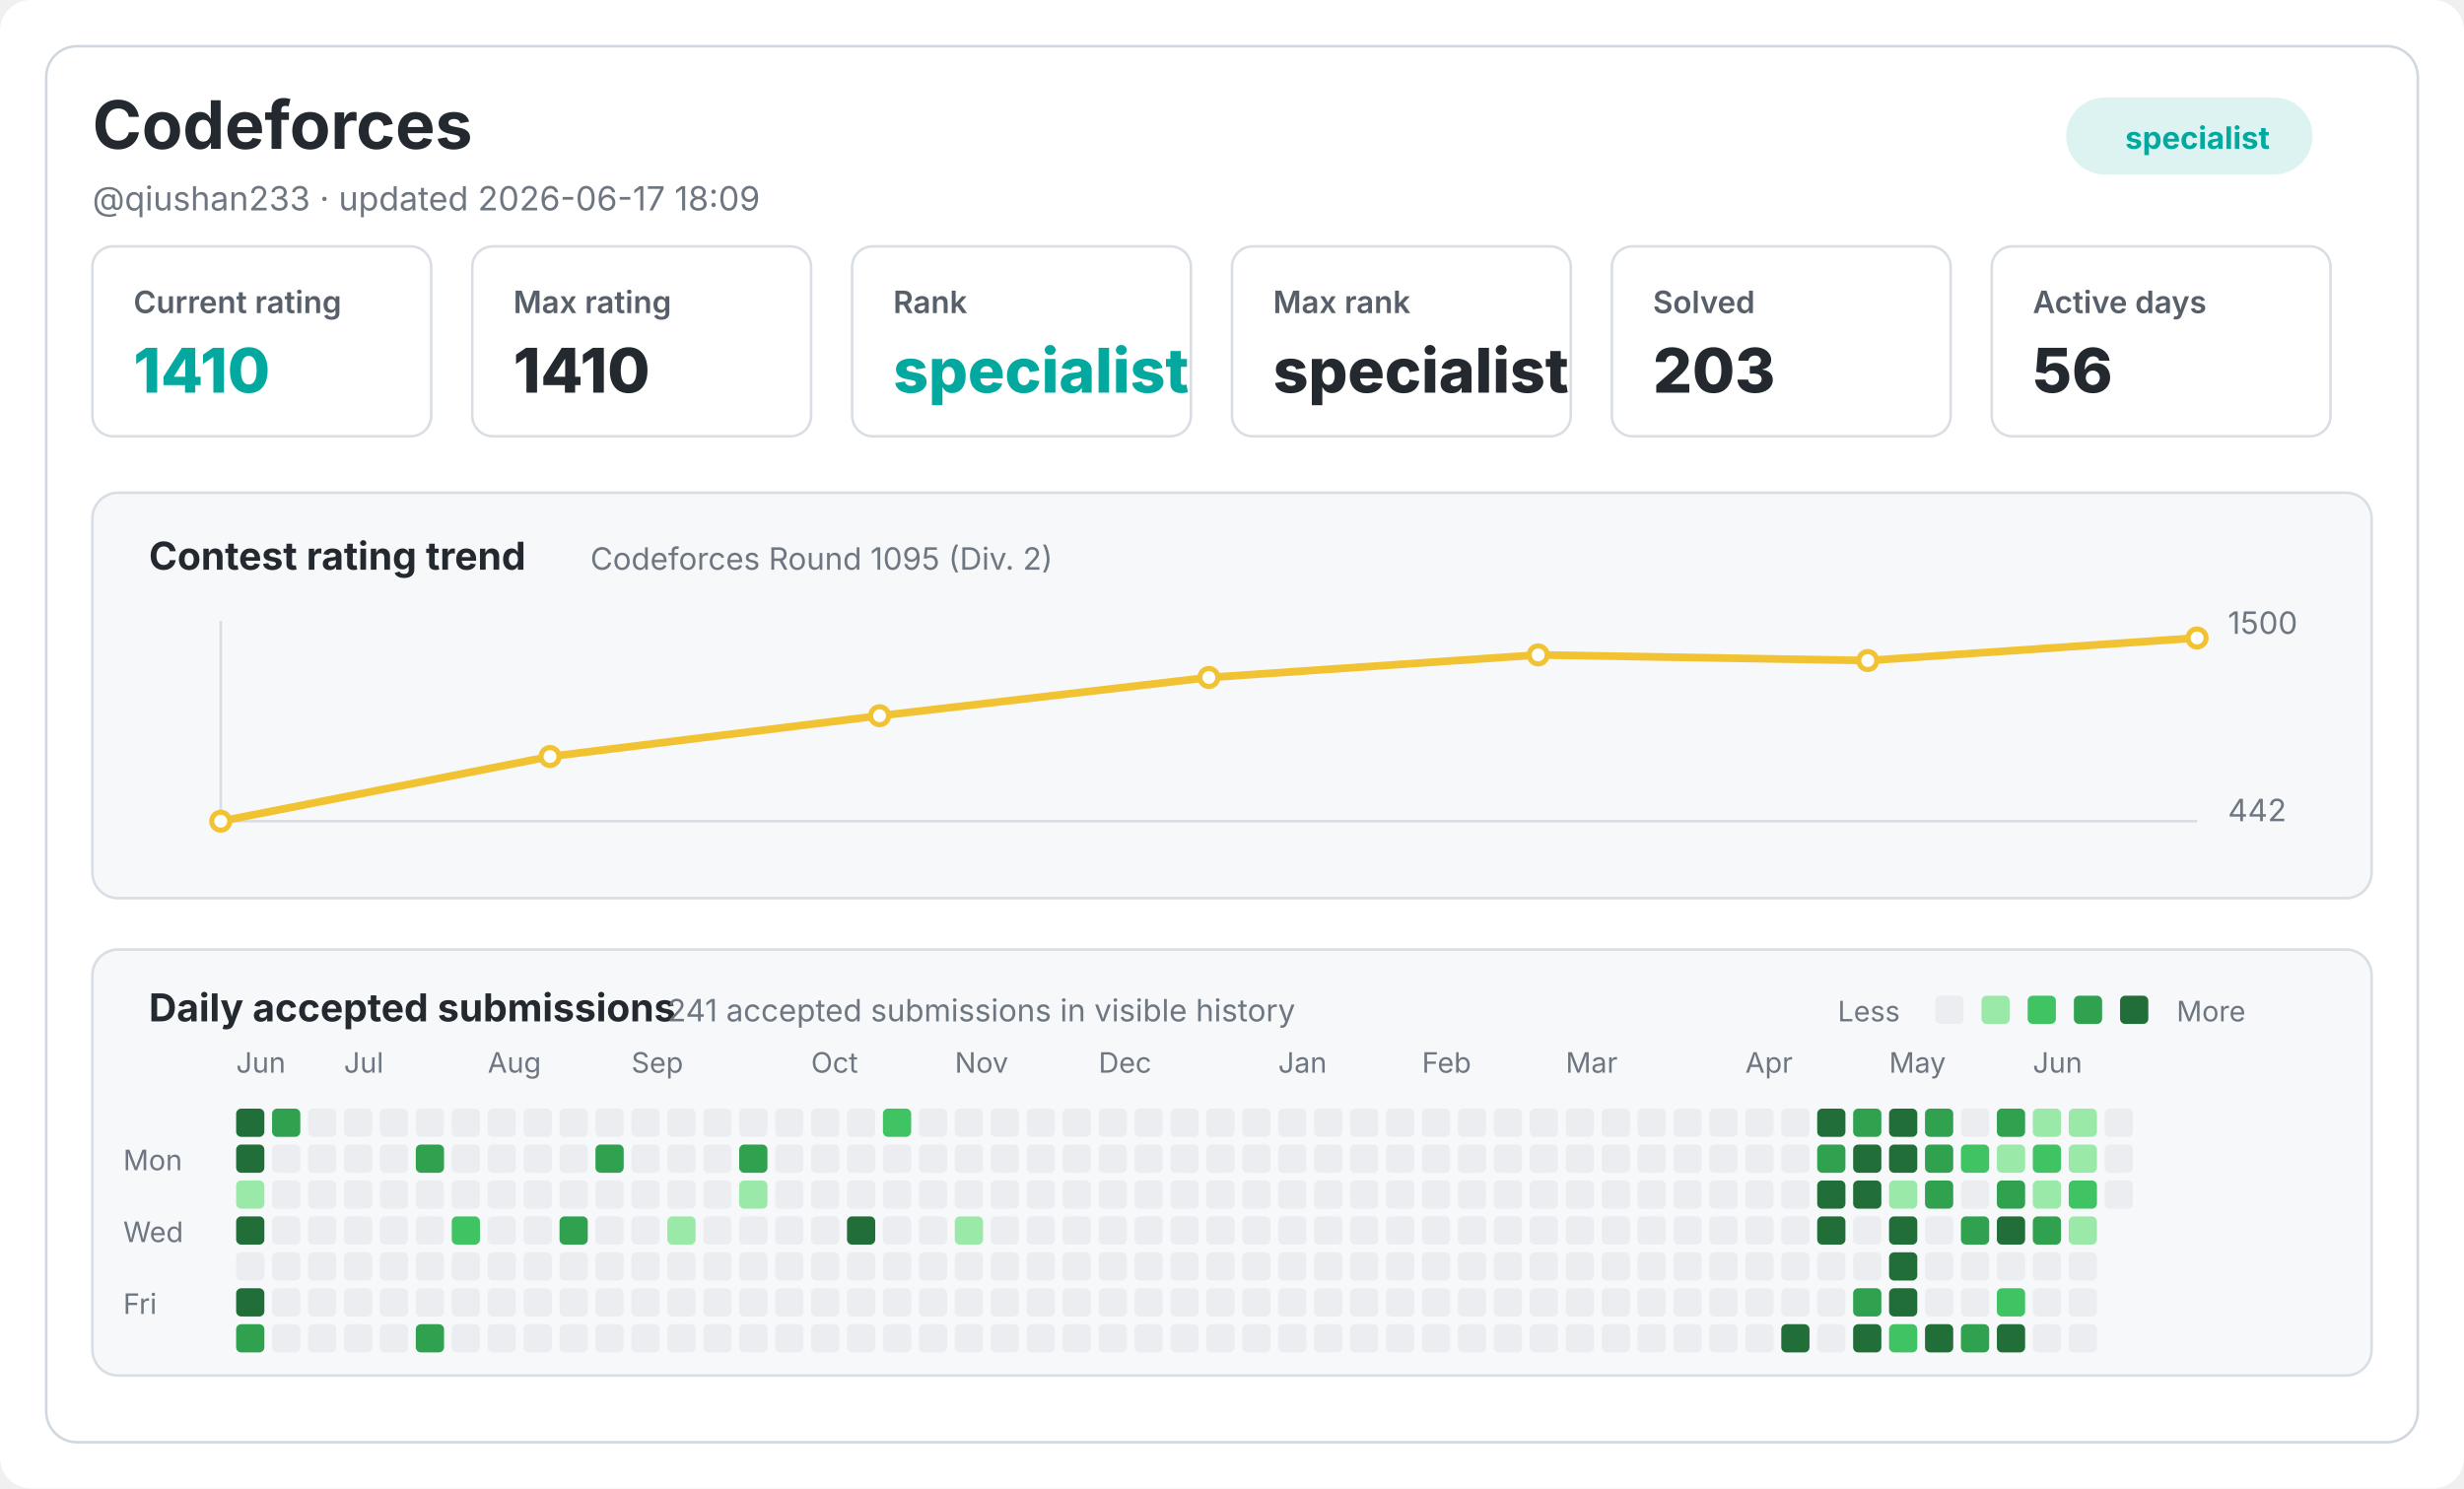
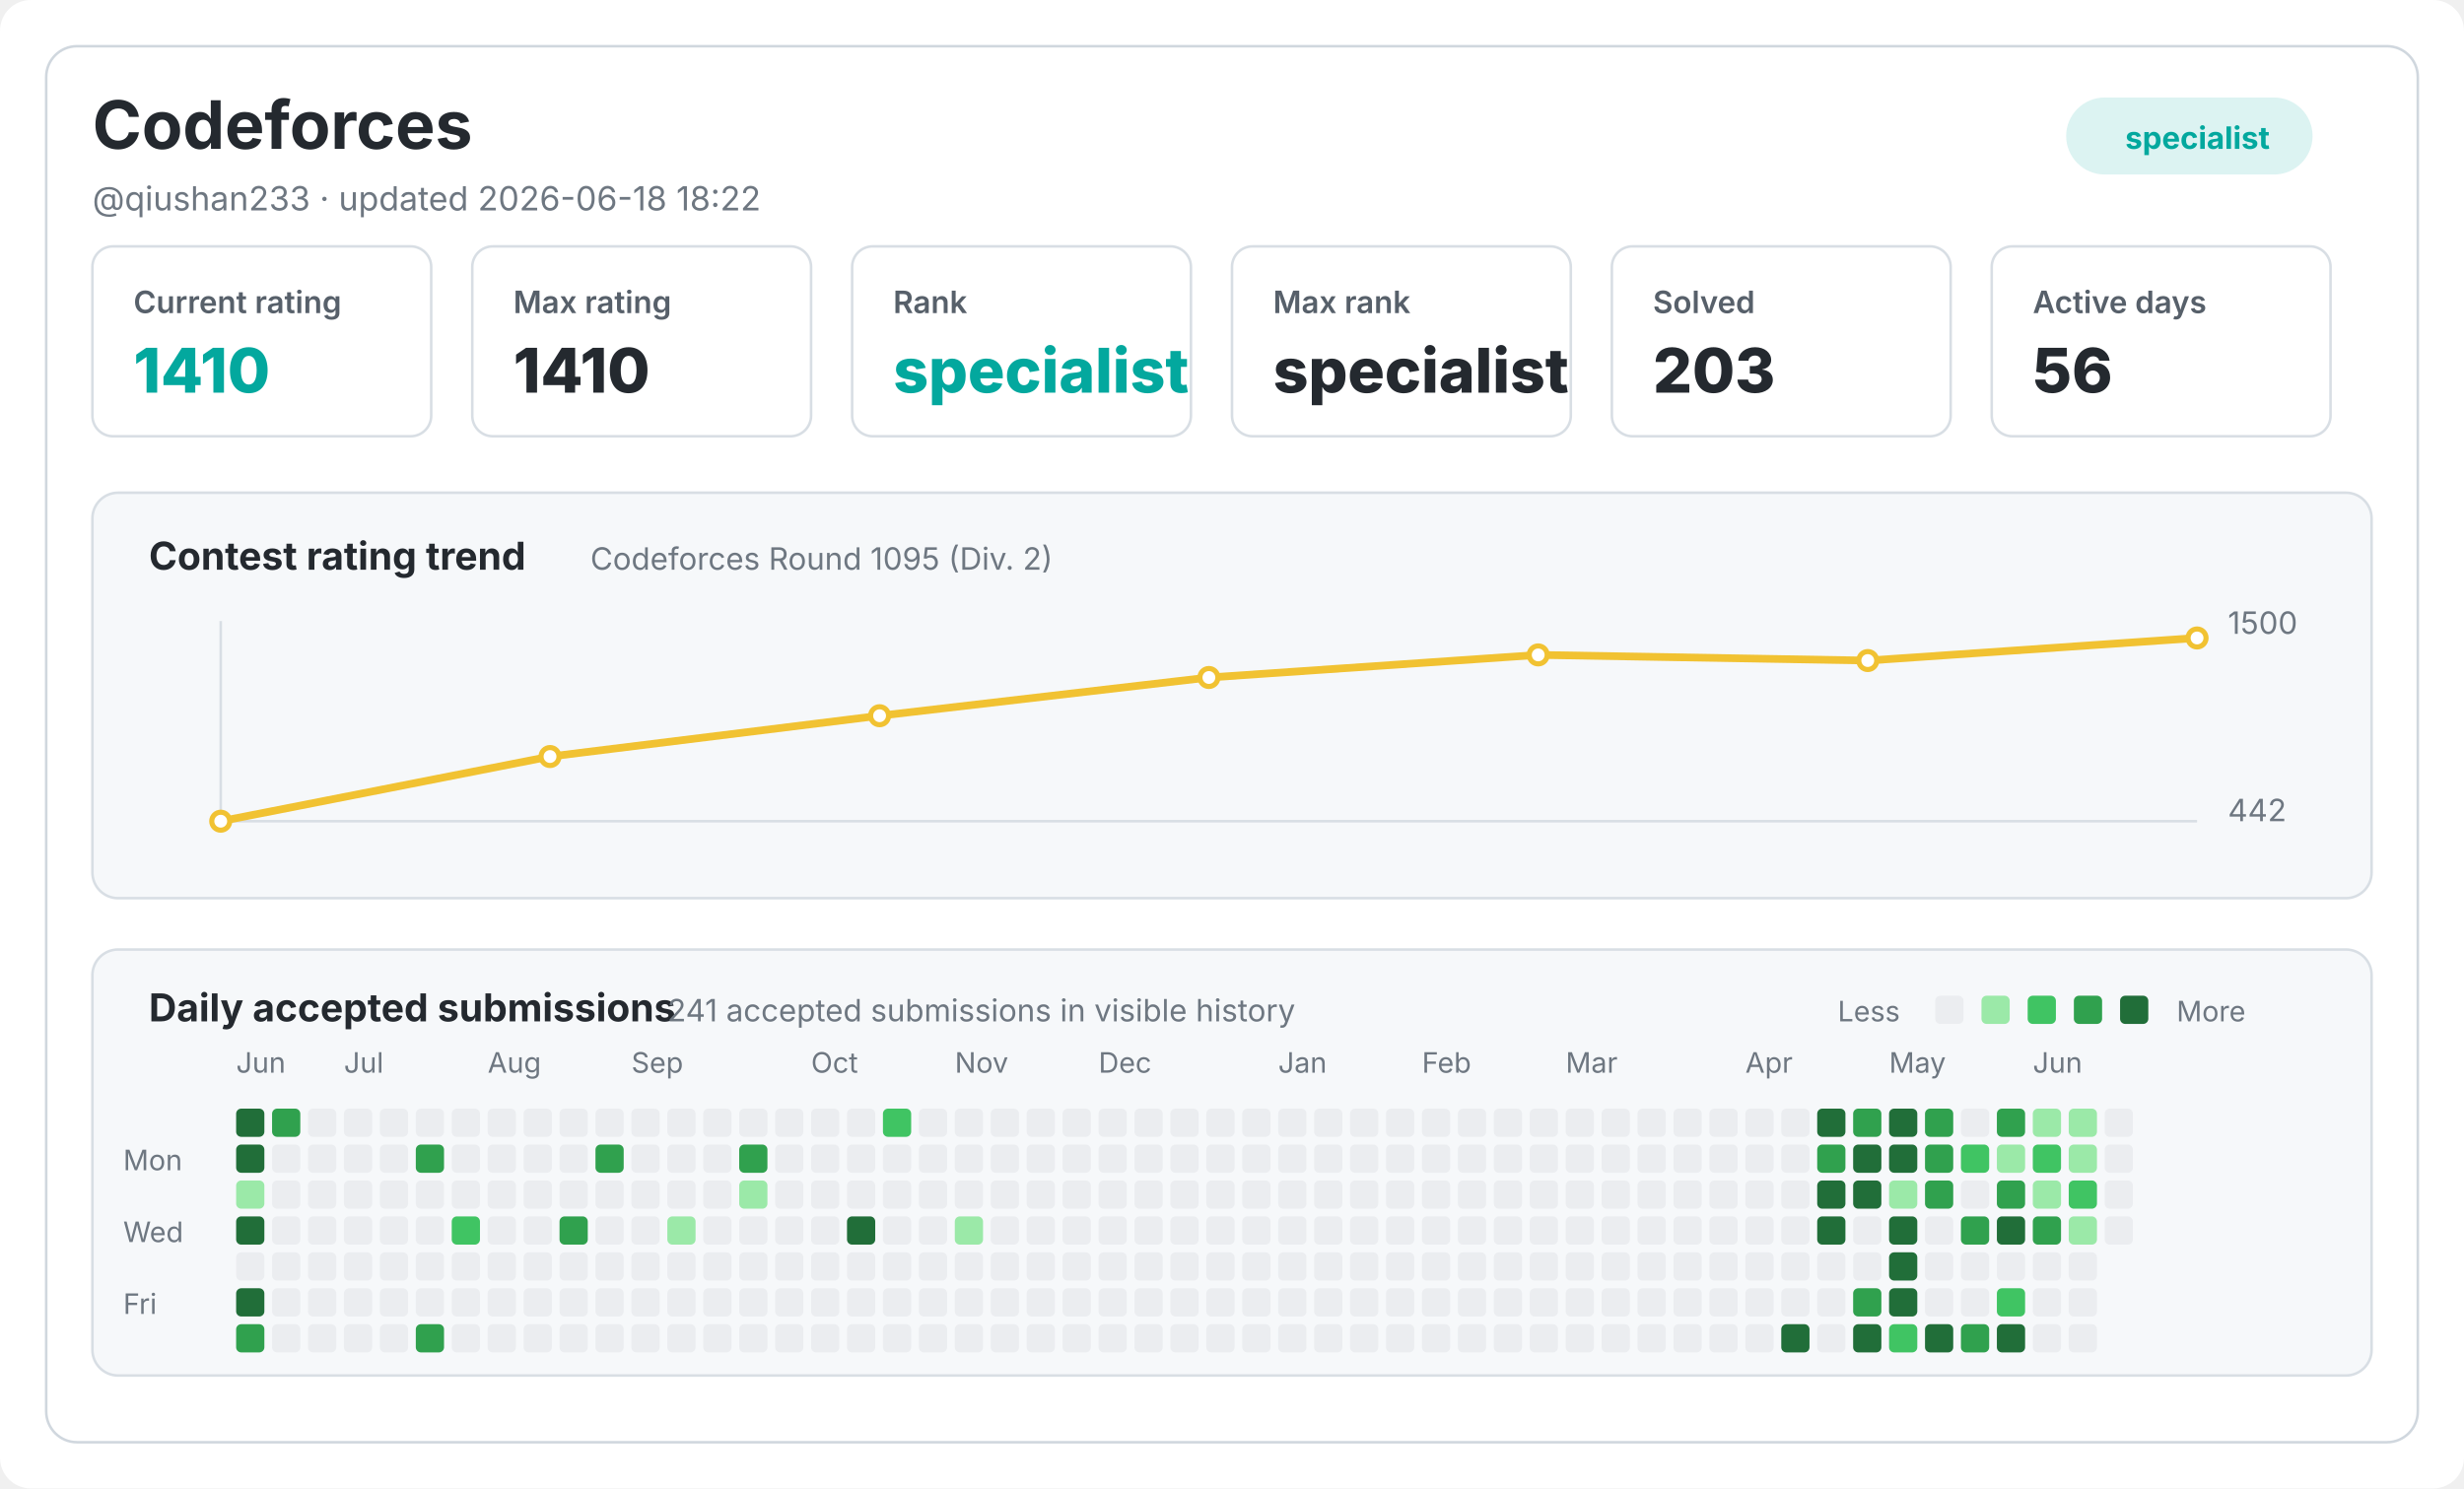
<svg xmlns="http://www.w3.org/2000/svg" width="960" height="580" viewBox="0 0 960 580" role="img" aria-label="Codeforces statistics for qiushan233">
  <style>
  .bg { fill: #ffffff; }
  .shell { fill: #ffffff; stroke: #d0d7de; }
  .soft { fill: #f6f8fa; stroke: #d8dee4; }
  .metric-card { fill: #ffffff; stroke: #d8dee4; }
  .title { font: 700 26px -apple-system,BlinkMacSystemFont,"Segoe UI",sans-serif; fill: #24292f; }
  .subtitle { font: 13px -apple-system,BlinkMacSystemFont,"Segoe UI",sans-serif; fill: #6e7781; }
  .section-title { font: 700 15px -apple-system,BlinkMacSystemFont,"Segoe UI",sans-serif; fill: #24292f; }
  .metric-label { font: 600 12px -apple-system,BlinkMacSystemFont,"Segoe UI",sans-serif; fill: #57606a; }
  .metric-value { font: 800 24px -apple-system,BlinkMacSystemFont,"Segoe UI",sans-serif; fill: #24292f; }
  .muted { font: 12px -apple-system,BlinkMacSystemFont,"Segoe UI",sans-serif; fill: #6e7781; }
  .small { font-size: 11px; }
  .rank { fill: #03a89e; }
  .grid { stroke: #d8dee4; stroke-width: 1; }
  .badge-bg { fill: #03a89e; opacity: 0.14; }
  .badge-text { font: 700 12px -apple-system,BlinkMacSystemFont,"Segoe UI",sans-serif; fill: #03a89e; }
  .heat-cell { cursor: default; transition: stroke 0.12s ease, stroke-width 0.12s ease; }
  .heat-cell:hover { stroke: #0969da; stroke-width: 1.5; }
</style>
  <rect class="bg" width="960" height="580" rx="12" />
  <rect class="shell" x="18" y="18" width="924" height="544" rx="12" />
  <text x="36" y="58" class="title">Codeforces</text>
-   <text x="36" y="82" class="subtitle">@qiushan233 · updated 2026-06-17 18:09</text>
+   <text x="36" y="82" class="subtitle">@qiushan233 · updated 2026-06-18 18:22</text>
  <rect x="805" y="38" width="96" height="30" rx="15" class="badge-bg" />
  <text x="828" y="58" class="badge-text">specialist</text>
  <rect x="36" y="96" width="132" height="74" rx="8" class="metric-card" />
  <text x="52" y="122" class="metric-label">Current rating</text>
  <text x="52" y="153" class="metric-value rank">1410</text>
  <rect x="184" y="96" width="132" height="74" rx="8" class="metric-card" />
  <text x="200" y="122" class="metric-label">Max rating</text>
  <text x="200" y="153" class="metric-value">1410</text>
  <rect x="332" y="96" width="132" height="74" rx="8" class="metric-card" />
  <text x="348" y="122" class="metric-label">Rank</text>
  <text x="348" y="153" class="metric-value rank">specialist</text>
  <rect x="480" y="96" width="132" height="74" rx="8" class="metric-card" />
  <text x="496" y="122" class="metric-label">Max rank</text>
  <text x="496" y="153" class="metric-value">specialist</text>
  <rect x="628" y="96" width="132" height="74" rx="8" class="metric-card" />
  <text x="644" y="122" class="metric-label">Solved</text>
  <text x="644" y="153" class="metric-value">203</text>
  <rect x="776" y="96" width="132" height="74" rx="8" class="metric-card" />
  <text x="792" y="122" class="metric-label">Active days</text>
  <text x="792" y="153" class="metric-value">56</text>
  <rect class="soft" x="36" y="192" width="888" height="158" rx="10" />
  <text x="58" y="222" class="section-title">Contest rating trend</text>
  <text x="230" y="222" class="muted">Codeforces Round 1095 (Div. 2)</text>
  <line x1="86" y1="320" x2="856" y2="320" class="grid" />
  <line x1="86" y1="242" x2="86" y2="320" class="grid" />
  <text x="868" y="247" class="muted">1500</text>
  <text x="868" y="320" class="muted">442</text>
  <polyline points="86.0,320.0 214.3,294.8 342.7,278.9 471.0,264.0 599.3,255.2 727.7,257.4 856.0,248.6" fill="none" stroke="#f1c232" stroke-width="3" stroke-linecap="round" stroke-linejoin="round" />
  <circle cx="86.0" cy="320.0" r="3.5" fill="#fff" stroke="#f1c232" stroke-width="2" />
  <circle cx="214.3" cy="294.8" r="3.5" fill="#fff" stroke="#f1c232" stroke-width="2" />
  <circle cx="342.7" cy="278.9" r="3.5" fill="#fff" stroke="#f1c232" stroke-width="2" />
  <circle cx="471.0" cy="264.0" r="3.5" fill="#fff" stroke="#f1c232" stroke-width="2" />
  <circle cx="599.3" cy="255.2" r="3.5" fill="#fff" stroke="#f1c232" stroke-width="2" />
  <circle cx="727.7" cy="257.4" r="3.5" fill="#fff" stroke="#f1c232" stroke-width="2" />
  <circle cx="856.0" cy="248.6" r="3.5" fill="#fff" stroke="#f1c232" stroke-width="2" />
  <rect class="soft" x="36" y="370" width="888" height="166" rx="10" />
  <text x="58" y="398" class="section-title">Daily accepted submissions</text>
  <text x="260" y="398" class="muted">241 accepted submissions in visible history</text>
  <text x="92" y="418" class="muted small">Jun</text>
  <text x="134" y="418" class="muted small">Jul</text>
  <text x="190" y="418" class="muted small">Aug</text>
  <text x="246" y="418" class="muted small">Sep</text>
  <text x="316" y="418" class="muted small">Oct</text>
  <text x="372" y="418" class="muted small">Nov</text>
  <text x="428" y="418" class="muted small">Dec</text>
  <text x="498" y="418" class="muted small">Jan</text>
  <text x="554" y="418" class="muted small">Feb</text>
  <text x="610" y="418" class="muted small">Mar</text>
  <text x="680" y="418" class="muted small">Apr</text>
  <text x="736" y="418" class="muted small">May</text>
  <text x="792" y="418" class="muted small">Jun</text>
  <text x="48" y="456" class="muted small">Mon</text>
  <text x="48" y="484" class="muted small">Wed</text>
  <text x="48" y="512" class="muted small">Fri</text>
  <rect class="heat-cell" x="92" y="432" width="11" height="11" rx="2" fill="#216e39" />
  <rect class="heat-cell" x="92" y="446" width="11" height="11" rx="2" fill="#216e39" />
  <rect class="heat-cell" x="92" y="460" width="11" height="11" rx="2" fill="#9be9a8" />
  <rect class="heat-cell" x="92" y="474" width="11" height="11" rx="2" fill="#216e39" />
  <rect class="heat-cell" x="92" y="488" width="11" height="11" rx="2" fill="#ebedf0" />
  <rect class="heat-cell" x="92" y="502" width="11" height="11" rx="2" fill="#216e39" />
  <rect class="heat-cell" x="92" y="516" width="11" height="11" rx="2" fill="#30a14e" />
  <rect class="heat-cell" x="106" y="432" width="11" height="11" rx="2" fill="#30a14e" />
  <rect class="heat-cell" x="106" y="446" width="11" height="11" rx="2" fill="#ebedf0" />
  <rect class="heat-cell" x="106" y="460" width="11" height="11" rx="2" fill="#ebedf0" />
  <rect class="heat-cell" x="106" y="474" width="11" height="11" rx="2" fill="#ebedf0" />
  <rect class="heat-cell" x="106" y="488" width="11" height="11" rx="2" fill="#ebedf0" />
  <rect class="heat-cell" x="106" y="502" width="11" height="11" rx="2" fill="#ebedf0" />
  <rect class="heat-cell" x="106" y="516" width="11" height="11" rx="2" fill="#ebedf0" />
  <rect class="heat-cell" x="120" y="432" width="11" height="11" rx="2" fill="#ebedf0" />
  <rect class="heat-cell" x="120" y="446" width="11" height="11" rx="2" fill="#ebedf0" />
  <rect class="heat-cell" x="120" y="460" width="11" height="11" rx="2" fill="#ebedf0" />
  <rect class="heat-cell" x="120" y="474" width="11" height="11" rx="2" fill="#ebedf0" />
  <rect class="heat-cell" x="120" y="488" width="11" height="11" rx="2" fill="#ebedf0" />
  <rect class="heat-cell" x="120" y="502" width="11" height="11" rx="2" fill="#ebedf0" />
  <rect class="heat-cell" x="120" y="516" width="11" height="11" rx="2" fill="#ebedf0" />
  <rect class="heat-cell" x="134" y="432" width="11" height="11" rx="2" fill="#ebedf0" />
  <rect class="heat-cell" x="134" y="446" width="11" height="11" rx="2" fill="#ebedf0" />
  <rect class="heat-cell" x="134" y="460" width="11" height="11" rx="2" fill="#ebedf0" />
  <rect class="heat-cell" x="134" y="474" width="11" height="11" rx="2" fill="#ebedf0" />
  <rect class="heat-cell" x="134" y="488" width="11" height="11" rx="2" fill="#ebedf0" />
  <rect class="heat-cell" x="134" y="502" width="11" height="11" rx="2" fill="#ebedf0" />
  <rect class="heat-cell" x="134" y="516" width="11" height="11" rx="2" fill="#ebedf0" />
  <rect class="heat-cell" x="148" y="432" width="11" height="11" rx="2" fill="#ebedf0" />
  <rect class="heat-cell" x="148" y="446" width="11" height="11" rx="2" fill="#ebedf0" />
  <rect class="heat-cell" x="148" y="460" width="11" height="11" rx="2" fill="#ebedf0" />
  <rect class="heat-cell" x="148" y="474" width="11" height="11" rx="2" fill="#ebedf0" />
  <rect class="heat-cell" x="148" y="488" width="11" height="11" rx="2" fill="#ebedf0" />
  <rect class="heat-cell" x="148" y="502" width="11" height="11" rx="2" fill="#ebedf0" />
  <rect class="heat-cell" x="148" y="516" width="11" height="11" rx="2" fill="#ebedf0" />
  <rect class="heat-cell" x="162" y="432" width="11" height="11" rx="2" fill="#ebedf0" />
  <rect class="heat-cell" x="162" y="446" width="11" height="11" rx="2" fill="#30a14e" />
  <rect class="heat-cell" x="162" y="460" width="11" height="11" rx="2" fill="#ebedf0" />
  <rect class="heat-cell" x="162" y="474" width="11" height="11" rx="2" fill="#ebedf0" />
  <rect class="heat-cell" x="162" y="488" width="11" height="11" rx="2" fill="#ebedf0" />
  <rect class="heat-cell" x="162" y="502" width="11" height="11" rx="2" fill="#ebedf0" />
  <rect class="heat-cell" x="162" y="516" width="11" height="11" rx="2" fill="#30a14e" />
  <rect class="heat-cell" x="176" y="432" width="11" height="11" rx="2" fill="#ebedf0" />
  <rect class="heat-cell" x="176" y="446" width="11" height="11" rx="2" fill="#ebedf0" />
  <rect class="heat-cell" x="176" y="460" width="11" height="11" rx="2" fill="#ebedf0" />
  <rect class="heat-cell" x="176" y="474" width="11" height="11" rx="2" fill="#40c463" />
  <rect class="heat-cell" x="176" y="488" width="11" height="11" rx="2" fill="#ebedf0" />
  <rect class="heat-cell" x="176" y="502" width="11" height="11" rx="2" fill="#ebedf0" />
  <rect class="heat-cell" x="176" y="516" width="11" height="11" rx="2" fill="#ebedf0" />
  <rect class="heat-cell" x="190" y="432" width="11" height="11" rx="2" fill="#ebedf0" />
  <rect class="heat-cell" x="190" y="446" width="11" height="11" rx="2" fill="#ebedf0" />
  <rect class="heat-cell" x="190" y="460" width="11" height="11" rx="2" fill="#ebedf0" />
  <rect class="heat-cell" x="190" y="474" width="11" height="11" rx="2" fill="#ebedf0" />
  <rect class="heat-cell" x="190" y="488" width="11" height="11" rx="2" fill="#ebedf0" />
  <rect class="heat-cell" x="190" y="502" width="11" height="11" rx="2" fill="#ebedf0" />
  <rect class="heat-cell" x="190" y="516" width="11" height="11" rx="2" fill="#ebedf0" />
  <rect class="heat-cell" x="204" y="432" width="11" height="11" rx="2" fill="#ebedf0" />
  <rect class="heat-cell" x="204" y="446" width="11" height="11" rx="2" fill="#ebedf0" />
  <rect class="heat-cell" x="204" y="460" width="11" height="11" rx="2" fill="#ebedf0" />
  <rect class="heat-cell" x="204" y="474" width="11" height="11" rx="2" fill="#ebedf0" />
  <rect class="heat-cell" x="204" y="488" width="11" height="11" rx="2" fill="#ebedf0" />
  <rect class="heat-cell" x="204" y="502" width="11" height="11" rx="2" fill="#ebedf0" />
  <rect class="heat-cell" x="204" y="516" width="11" height="11" rx="2" fill="#ebedf0" />
  <rect class="heat-cell" x="218" y="432" width="11" height="11" rx="2" fill="#ebedf0" />
  <rect class="heat-cell" x="218" y="446" width="11" height="11" rx="2" fill="#ebedf0" />
  <rect class="heat-cell" x="218" y="460" width="11" height="11" rx="2" fill="#ebedf0" />
  <rect class="heat-cell" x="218" y="474" width="11" height="11" rx="2" fill="#30a14e" />
  <rect class="heat-cell" x="218" y="488" width="11" height="11" rx="2" fill="#ebedf0" />
  <rect class="heat-cell" x="218" y="502" width="11" height="11" rx="2" fill="#ebedf0" />
  <rect class="heat-cell" x="218" y="516" width="11" height="11" rx="2" fill="#ebedf0" />
  <rect class="heat-cell" x="232" y="432" width="11" height="11" rx="2" fill="#ebedf0" />
  <rect class="heat-cell" x="232" y="446" width="11" height="11" rx="2" fill="#30a14e" />
  <rect class="heat-cell" x="232" y="460" width="11" height="11" rx="2" fill="#ebedf0" />
  <rect class="heat-cell" x="232" y="474" width="11" height="11" rx="2" fill="#ebedf0" />
  <rect class="heat-cell" x="232" y="488" width="11" height="11" rx="2" fill="#ebedf0" />
  <rect class="heat-cell" x="232" y="502" width="11" height="11" rx="2" fill="#ebedf0" />
  <rect class="heat-cell" x="232" y="516" width="11" height="11" rx="2" fill="#ebedf0" />
  <rect class="heat-cell" x="246" y="432" width="11" height="11" rx="2" fill="#ebedf0" />
  <rect class="heat-cell" x="246" y="446" width="11" height="11" rx="2" fill="#ebedf0" />
  <rect class="heat-cell" x="246" y="460" width="11" height="11" rx="2" fill="#ebedf0" />
  <rect class="heat-cell" x="246" y="474" width="11" height="11" rx="2" fill="#ebedf0" />
  <rect class="heat-cell" x="246" y="488" width="11" height="11" rx="2" fill="#ebedf0" />
  <rect class="heat-cell" x="246" y="502" width="11" height="11" rx="2" fill="#ebedf0" />
  <rect class="heat-cell" x="246" y="516" width="11" height="11" rx="2" fill="#ebedf0" />
  <rect class="heat-cell" x="260" y="432" width="11" height="11" rx="2" fill="#ebedf0" />
  <rect class="heat-cell" x="260" y="446" width="11" height="11" rx="2" fill="#ebedf0" />
  <rect class="heat-cell" x="260" y="460" width="11" height="11" rx="2" fill="#ebedf0" />
  <rect class="heat-cell" x="260" y="474" width="11" height="11" rx="2" fill="#9be9a8" />
  <rect class="heat-cell" x="260" y="488" width="11" height="11" rx="2" fill="#ebedf0" />
  <rect class="heat-cell" x="260" y="502" width="11" height="11" rx="2" fill="#ebedf0" />
  <rect class="heat-cell" x="260" y="516" width="11" height="11" rx="2" fill="#ebedf0" />
  <rect class="heat-cell" x="274" y="432" width="11" height="11" rx="2" fill="#ebedf0" />
  <rect class="heat-cell" x="274" y="446" width="11" height="11" rx="2" fill="#ebedf0" />
  <rect class="heat-cell" x="274" y="460" width="11" height="11" rx="2" fill="#ebedf0" />
  <rect class="heat-cell" x="274" y="474" width="11" height="11" rx="2" fill="#ebedf0" />
  <rect class="heat-cell" x="274" y="488" width="11" height="11" rx="2" fill="#ebedf0" />
  <rect class="heat-cell" x="274" y="502" width="11" height="11" rx="2" fill="#ebedf0" />
  <rect class="heat-cell" x="274" y="516" width="11" height="11" rx="2" fill="#ebedf0" />
  <rect class="heat-cell" x="288" y="432" width="11" height="11" rx="2" fill="#ebedf0" />
  <rect class="heat-cell" x="288" y="446" width="11" height="11" rx="2" fill="#30a14e" />
  <rect class="heat-cell" x="288" y="460" width="11" height="11" rx="2" fill="#9be9a8" />
  <rect class="heat-cell" x="288" y="474" width="11" height="11" rx="2" fill="#ebedf0" />
  <rect class="heat-cell" x="288" y="488" width="11" height="11" rx="2" fill="#ebedf0" />
  <rect class="heat-cell" x="288" y="502" width="11" height="11" rx="2" fill="#ebedf0" />
  <rect class="heat-cell" x="288" y="516" width="11" height="11" rx="2" fill="#ebedf0" />
  <rect class="heat-cell" x="302" y="432" width="11" height="11" rx="2" fill="#ebedf0" />
  <rect class="heat-cell" x="302" y="446" width="11" height="11" rx="2" fill="#ebedf0" />
  <rect class="heat-cell" x="302" y="460" width="11" height="11" rx="2" fill="#ebedf0" />
  <rect class="heat-cell" x="302" y="474" width="11" height="11" rx="2" fill="#ebedf0" />
  <rect class="heat-cell" x="302" y="488" width="11" height="11" rx="2" fill="#ebedf0" />
  <rect class="heat-cell" x="302" y="502" width="11" height="11" rx="2" fill="#ebedf0" />
  <rect class="heat-cell" x="302" y="516" width="11" height="11" rx="2" fill="#ebedf0" />
  <rect class="heat-cell" x="316" y="432" width="11" height="11" rx="2" fill="#ebedf0" />
  <rect class="heat-cell" x="316" y="446" width="11" height="11" rx="2" fill="#ebedf0" />
  <rect class="heat-cell" x="316" y="460" width="11" height="11" rx="2" fill="#ebedf0" />
  <rect class="heat-cell" x="316" y="474" width="11" height="11" rx="2" fill="#ebedf0" />
  <rect class="heat-cell" x="316" y="488" width="11" height="11" rx="2" fill="#ebedf0" />
  <rect class="heat-cell" x="316" y="502" width="11" height="11" rx="2" fill="#ebedf0" />
  <rect class="heat-cell" x="316" y="516" width="11" height="11" rx="2" fill="#ebedf0" />
  <rect class="heat-cell" x="330" y="432" width="11" height="11" rx="2" fill="#ebedf0" />
  <rect class="heat-cell" x="330" y="446" width="11" height="11" rx="2" fill="#ebedf0" />
  <rect class="heat-cell" x="330" y="460" width="11" height="11" rx="2" fill="#ebedf0" />
  <rect class="heat-cell" x="330" y="474" width="11" height="11" rx="2" fill="#216e39" />
  <rect class="heat-cell" x="330" y="488" width="11" height="11" rx="2" fill="#ebedf0" />
  <rect class="heat-cell" x="330" y="502" width="11" height="11" rx="2" fill="#ebedf0" />
  <rect class="heat-cell" x="330" y="516" width="11" height="11" rx="2" fill="#ebedf0" />
  <rect class="heat-cell" x="344" y="432" width="11" height="11" rx="2" fill="#40c463" />
  <rect class="heat-cell" x="344" y="446" width="11" height="11" rx="2" fill="#ebedf0" />
  <rect class="heat-cell" x="344" y="460" width="11" height="11" rx="2" fill="#ebedf0" />
  <rect class="heat-cell" x="344" y="474" width="11" height="11" rx="2" fill="#ebedf0" />
  <rect class="heat-cell" x="344" y="488" width="11" height="11" rx="2" fill="#ebedf0" />
  <rect class="heat-cell" x="344" y="502" width="11" height="11" rx="2" fill="#ebedf0" />
  <rect class="heat-cell" x="344" y="516" width="11" height="11" rx="2" fill="#ebedf0" />
  <rect class="heat-cell" x="358" y="432" width="11" height="11" rx="2" fill="#ebedf0" />
  <rect class="heat-cell" x="358" y="446" width="11" height="11" rx="2" fill="#ebedf0" />
  <rect class="heat-cell" x="358" y="460" width="11" height="11" rx="2" fill="#ebedf0" />
  <rect class="heat-cell" x="358" y="474" width="11" height="11" rx="2" fill="#ebedf0" />
  <rect class="heat-cell" x="358" y="488" width="11" height="11" rx="2" fill="#ebedf0" />
  <rect class="heat-cell" x="358" y="502" width="11" height="11" rx="2" fill="#ebedf0" />
  <rect class="heat-cell" x="358" y="516" width="11" height="11" rx="2" fill="#ebedf0" />
  <rect class="heat-cell" x="372" y="432" width="11" height="11" rx="2" fill="#ebedf0" />
  <rect class="heat-cell" x="372" y="446" width="11" height="11" rx="2" fill="#ebedf0" />
  <rect class="heat-cell" x="372" y="460" width="11" height="11" rx="2" fill="#ebedf0" />
  <rect class="heat-cell" x="372" y="474" width="11" height="11" rx="2" fill="#9be9a8" />
  <rect class="heat-cell" x="372" y="488" width="11" height="11" rx="2" fill="#ebedf0" />
  <rect class="heat-cell" x="372" y="502" width="11" height="11" rx="2" fill="#ebedf0" />
  <rect class="heat-cell" x="372" y="516" width="11" height="11" rx="2" fill="#ebedf0" />
  <rect class="heat-cell" x="386" y="432" width="11" height="11" rx="2" fill="#ebedf0" />
  <rect class="heat-cell" x="386" y="446" width="11" height="11" rx="2" fill="#ebedf0" />
  <rect class="heat-cell" x="386" y="460" width="11" height="11" rx="2" fill="#ebedf0" />
  <rect class="heat-cell" x="386" y="474" width="11" height="11" rx="2" fill="#ebedf0" />
  <rect class="heat-cell" x="386" y="488" width="11" height="11" rx="2" fill="#ebedf0" />
  <rect class="heat-cell" x="386" y="502" width="11" height="11" rx="2" fill="#ebedf0" />
  <rect class="heat-cell" x="386" y="516" width="11" height="11" rx="2" fill="#ebedf0" />
  <rect class="heat-cell" x="400" y="432" width="11" height="11" rx="2" fill="#ebedf0" />
  <rect class="heat-cell" x="400" y="446" width="11" height="11" rx="2" fill="#ebedf0" />
  <rect class="heat-cell" x="400" y="460" width="11" height="11" rx="2" fill="#ebedf0" />
  <rect class="heat-cell" x="400" y="474" width="11" height="11" rx="2" fill="#ebedf0" />
  <rect class="heat-cell" x="400" y="488" width="11" height="11" rx="2" fill="#ebedf0" />
  <rect class="heat-cell" x="400" y="502" width="11" height="11" rx="2" fill="#ebedf0" />
  <rect class="heat-cell" x="400" y="516" width="11" height="11" rx="2" fill="#ebedf0" />
  <rect class="heat-cell" x="414" y="432" width="11" height="11" rx="2" fill="#ebedf0" />
  <rect class="heat-cell" x="414" y="446" width="11" height="11" rx="2" fill="#ebedf0" />
  <rect class="heat-cell" x="414" y="460" width="11" height="11" rx="2" fill="#ebedf0" />
  <rect class="heat-cell" x="414" y="474" width="11" height="11" rx="2" fill="#ebedf0" />
  <rect class="heat-cell" x="414" y="488" width="11" height="11" rx="2" fill="#ebedf0" />
  <rect class="heat-cell" x="414" y="502" width="11" height="11" rx="2" fill="#ebedf0" />
  <rect class="heat-cell" x="414" y="516" width="11" height="11" rx="2" fill="#ebedf0" />
  <rect class="heat-cell" x="428" y="432" width="11" height="11" rx="2" fill="#ebedf0" />
  <rect class="heat-cell" x="428" y="446" width="11" height="11" rx="2" fill="#ebedf0" />
  <rect class="heat-cell" x="428" y="460" width="11" height="11" rx="2" fill="#ebedf0" />
  <rect class="heat-cell" x="428" y="474" width="11" height="11" rx="2" fill="#ebedf0" />
  <rect class="heat-cell" x="428" y="488" width="11" height="11" rx="2" fill="#ebedf0" />
  <rect class="heat-cell" x="428" y="502" width="11" height="11" rx="2" fill="#ebedf0" />
  <rect class="heat-cell" x="428" y="516" width="11" height="11" rx="2" fill="#ebedf0" />
  <rect class="heat-cell" x="442" y="432" width="11" height="11" rx="2" fill="#ebedf0" />
  <rect class="heat-cell" x="442" y="446" width="11" height="11" rx="2" fill="#ebedf0" />
  <rect class="heat-cell" x="442" y="460" width="11" height="11" rx="2" fill="#ebedf0" />
  <rect class="heat-cell" x="442" y="474" width="11" height="11" rx="2" fill="#ebedf0" />
  <rect class="heat-cell" x="442" y="488" width="11" height="11" rx="2" fill="#ebedf0" />
  <rect class="heat-cell" x="442" y="502" width="11" height="11" rx="2" fill="#ebedf0" />
  <rect class="heat-cell" x="442" y="516" width="11" height="11" rx="2" fill="#ebedf0" />
  <rect class="heat-cell" x="456" y="432" width="11" height="11" rx="2" fill="#ebedf0" />
  <rect class="heat-cell" x="456" y="446" width="11" height="11" rx="2" fill="#ebedf0" />
  <rect class="heat-cell" x="456" y="460" width="11" height="11" rx="2" fill="#ebedf0" />
  <rect class="heat-cell" x="456" y="474" width="11" height="11" rx="2" fill="#ebedf0" />
  <rect class="heat-cell" x="456" y="488" width="11" height="11" rx="2" fill="#ebedf0" />
  <rect class="heat-cell" x="456" y="502" width="11" height="11" rx="2" fill="#ebedf0" />
  <rect class="heat-cell" x="456" y="516" width="11" height="11" rx="2" fill="#ebedf0" />
  <rect class="heat-cell" x="470" y="432" width="11" height="11" rx="2" fill="#ebedf0" />
  <rect class="heat-cell" x="470" y="446" width="11" height="11" rx="2" fill="#ebedf0" />
  <rect class="heat-cell" x="470" y="460" width="11" height="11" rx="2" fill="#ebedf0" />
  <rect class="heat-cell" x="470" y="474" width="11" height="11" rx="2" fill="#ebedf0" />
  <rect class="heat-cell" x="470" y="488" width="11" height="11" rx="2" fill="#ebedf0" />
  <rect class="heat-cell" x="470" y="502" width="11" height="11" rx="2" fill="#ebedf0" />
  <rect class="heat-cell" x="470" y="516" width="11" height="11" rx="2" fill="#ebedf0" />
  <rect class="heat-cell" x="484" y="432" width="11" height="11" rx="2" fill="#ebedf0" />
  <rect class="heat-cell" x="484" y="446" width="11" height="11" rx="2" fill="#ebedf0" />
  <rect class="heat-cell" x="484" y="460" width="11" height="11" rx="2" fill="#ebedf0" />
  <rect class="heat-cell" x="484" y="474" width="11" height="11" rx="2" fill="#ebedf0" />
  <rect class="heat-cell" x="484" y="488" width="11" height="11" rx="2" fill="#ebedf0" />
  <rect class="heat-cell" x="484" y="502" width="11" height="11" rx="2" fill="#ebedf0" />
  <rect class="heat-cell" x="484" y="516" width="11" height="11" rx="2" fill="#ebedf0" />
  <rect class="heat-cell" x="498" y="432" width="11" height="11" rx="2" fill="#ebedf0" />
  <rect class="heat-cell" x="498" y="446" width="11" height="11" rx="2" fill="#ebedf0" />
  <rect class="heat-cell" x="498" y="460" width="11" height="11" rx="2" fill="#ebedf0" />
  <rect class="heat-cell" x="498" y="474" width="11" height="11" rx="2" fill="#ebedf0" />
  <rect class="heat-cell" x="498" y="488" width="11" height="11" rx="2" fill="#ebedf0" />
  <rect class="heat-cell" x="498" y="502" width="11" height="11" rx="2" fill="#ebedf0" />
  <rect class="heat-cell" x="498" y="516" width="11" height="11" rx="2" fill="#ebedf0" />
  <rect class="heat-cell" x="512" y="432" width="11" height="11" rx="2" fill="#ebedf0" />
  <rect class="heat-cell" x="512" y="446" width="11" height="11" rx="2" fill="#ebedf0" />
  <rect class="heat-cell" x="512" y="460" width="11" height="11" rx="2" fill="#ebedf0" />
  <rect class="heat-cell" x="512" y="474" width="11" height="11" rx="2" fill="#ebedf0" />
  <rect class="heat-cell" x="512" y="488" width="11" height="11" rx="2" fill="#ebedf0" />
  <rect class="heat-cell" x="512" y="502" width="11" height="11" rx="2" fill="#ebedf0" />
  <rect class="heat-cell" x="512" y="516" width="11" height="11" rx="2" fill="#ebedf0" />
  <rect class="heat-cell" x="526" y="432" width="11" height="11" rx="2" fill="#ebedf0" />
  <rect class="heat-cell" x="526" y="446" width="11" height="11" rx="2" fill="#ebedf0" />
  <rect class="heat-cell" x="526" y="460" width="11" height="11" rx="2" fill="#ebedf0" />
  <rect class="heat-cell" x="526" y="474" width="11" height="11" rx="2" fill="#ebedf0" />
  <rect class="heat-cell" x="526" y="488" width="11" height="11" rx="2" fill="#ebedf0" />
  <rect class="heat-cell" x="526" y="502" width="11" height="11" rx="2" fill="#ebedf0" />
  <rect class="heat-cell" x="526" y="516" width="11" height="11" rx="2" fill="#ebedf0" />
  <rect class="heat-cell" x="540" y="432" width="11" height="11" rx="2" fill="#ebedf0" />
  <rect class="heat-cell" x="540" y="446" width="11" height="11" rx="2" fill="#ebedf0" />
  <rect class="heat-cell" x="540" y="460" width="11" height="11" rx="2" fill="#ebedf0" />
  <rect class="heat-cell" x="540" y="474" width="11" height="11" rx="2" fill="#ebedf0" />
  <rect class="heat-cell" x="540" y="488" width="11" height="11" rx="2" fill="#ebedf0" />
  <rect class="heat-cell" x="540" y="502" width="11" height="11" rx="2" fill="#ebedf0" />
  <rect class="heat-cell" x="540" y="516" width="11" height="11" rx="2" fill="#ebedf0" />
  <rect class="heat-cell" x="554" y="432" width="11" height="11" rx="2" fill="#ebedf0" />
  <rect class="heat-cell" x="554" y="446" width="11" height="11" rx="2" fill="#ebedf0" />
  <rect class="heat-cell" x="554" y="460" width="11" height="11" rx="2" fill="#ebedf0" />
  <rect class="heat-cell" x="554" y="474" width="11" height="11" rx="2" fill="#ebedf0" />
  <rect class="heat-cell" x="554" y="488" width="11" height="11" rx="2" fill="#ebedf0" />
  <rect class="heat-cell" x="554" y="502" width="11" height="11" rx="2" fill="#ebedf0" />
  <rect class="heat-cell" x="554" y="516" width="11" height="11" rx="2" fill="#ebedf0" />
  <rect class="heat-cell" x="568" y="432" width="11" height="11" rx="2" fill="#ebedf0" />
  <rect class="heat-cell" x="568" y="446" width="11" height="11" rx="2" fill="#ebedf0" />
  <rect class="heat-cell" x="568" y="460" width="11" height="11" rx="2" fill="#ebedf0" />
  <rect class="heat-cell" x="568" y="474" width="11" height="11" rx="2" fill="#ebedf0" />
  <rect class="heat-cell" x="568" y="488" width="11" height="11" rx="2" fill="#ebedf0" />
  <rect class="heat-cell" x="568" y="502" width="11" height="11" rx="2" fill="#ebedf0" />
  <rect class="heat-cell" x="568" y="516" width="11" height="11" rx="2" fill="#ebedf0" />
  <rect class="heat-cell" x="582" y="432" width="11" height="11" rx="2" fill="#ebedf0" />
  <rect class="heat-cell" x="582" y="446" width="11" height="11" rx="2" fill="#ebedf0" />
  <rect class="heat-cell" x="582" y="460" width="11" height="11" rx="2" fill="#ebedf0" />
  <rect class="heat-cell" x="582" y="474" width="11" height="11" rx="2" fill="#ebedf0" />
  <rect class="heat-cell" x="582" y="488" width="11" height="11" rx="2" fill="#ebedf0" />
  <rect class="heat-cell" x="582" y="502" width="11" height="11" rx="2" fill="#ebedf0" />
  <rect class="heat-cell" x="582" y="516" width="11" height="11" rx="2" fill="#ebedf0" />
  <rect class="heat-cell" x="596" y="432" width="11" height="11" rx="2" fill="#ebedf0" />
  <rect class="heat-cell" x="596" y="446" width="11" height="11" rx="2" fill="#ebedf0" />
  <rect class="heat-cell" x="596" y="460" width="11" height="11" rx="2" fill="#ebedf0" />
  <rect class="heat-cell" x="596" y="474" width="11" height="11" rx="2" fill="#ebedf0" />
  <rect class="heat-cell" x="596" y="488" width="11" height="11" rx="2" fill="#ebedf0" />
  <rect class="heat-cell" x="596" y="502" width="11" height="11" rx="2" fill="#ebedf0" />
  <rect class="heat-cell" x="596" y="516" width="11" height="11" rx="2" fill="#ebedf0" />
  <rect class="heat-cell" x="610" y="432" width="11" height="11" rx="2" fill="#ebedf0" />
  <rect class="heat-cell" x="610" y="446" width="11" height="11" rx="2" fill="#ebedf0" />
  <rect class="heat-cell" x="610" y="460" width="11" height="11" rx="2" fill="#ebedf0" />
  <rect class="heat-cell" x="610" y="474" width="11" height="11" rx="2" fill="#ebedf0" />
  <rect class="heat-cell" x="610" y="488" width="11" height="11" rx="2" fill="#ebedf0" />
  <rect class="heat-cell" x="610" y="502" width="11" height="11" rx="2" fill="#ebedf0" />
  <rect class="heat-cell" x="610" y="516" width="11" height="11" rx="2" fill="#ebedf0" />
  <rect class="heat-cell" x="624" y="432" width="11" height="11" rx="2" fill="#ebedf0" />
  <rect class="heat-cell" x="624" y="446" width="11" height="11" rx="2" fill="#ebedf0" />
  <rect class="heat-cell" x="624" y="460" width="11" height="11" rx="2" fill="#ebedf0" />
  <rect class="heat-cell" x="624" y="474" width="11" height="11" rx="2" fill="#ebedf0" />
  <rect class="heat-cell" x="624" y="488" width="11" height="11" rx="2" fill="#ebedf0" />
  <rect class="heat-cell" x="624" y="502" width="11" height="11" rx="2" fill="#ebedf0" />
  <rect class="heat-cell" x="624" y="516" width="11" height="11" rx="2" fill="#ebedf0" />
  <rect class="heat-cell" x="638" y="432" width="11" height="11" rx="2" fill="#ebedf0" />
  <rect class="heat-cell" x="638" y="446" width="11" height="11" rx="2" fill="#ebedf0" />
  <rect class="heat-cell" x="638" y="460" width="11" height="11" rx="2" fill="#ebedf0" />
  <rect class="heat-cell" x="638" y="474" width="11" height="11" rx="2" fill="#ebedf0" />
  <rect class="heat-cell" x="638" y="488" width="11" height="11" rx="2" fill="#ebedf0" />
  <rect class="heat-cell" x="638" y="502" width="11" height="11" rx="2" fill="#ebedf0" />
  <rect class="heat-cell" x="638" y="516" width="11" height="11" rx="2" fill="#ebedf0" />
  <rect class="heat-cell" x="652" y="432" width="11" height="11" rx="2" fill="#ebedf0" />
  <rect class="heat-cell" x="652" y="446" width="11" height="11" rx="2" fill="#ebedf0" />
  <rect class="heat-cell" x="652" y="460" width="11" height="11" rx="2" fill="#ebedf0" />
  <rect class="heat-cell" x="652" y="474" width="11" height="11" rx="2" fill="#ebedf0" />
  <rect class="heat-cell" x="652" y="488" width="11" height="11" rx="2" fill="#ebedf0" />
  <rect class="heat-cell" x="652" y="502" width="11" height="11" rx="2" fill="#ebedf0" />
  <rect class="heat-cell" x="652" y="516" width="11" height="11" rx="2" fill="#ebedf0" />
  <rect class="heat-cell" x="666" y="432" width="11" height="11" rx="2" fill="#ebedf0" />
  <rect class="heat-cell" x="666" y="446" width="11" height="11" rx="2" fill="#ebedf0" />
  <rect class="heat-cell" x="666" y="460" width="11" height="11" rx="2" fill="#ebedf0" />
  <rect class="heat-cell" x="666" y="474" width="11" height="11" rx="2" fill="#ebedf0" />
  <rect class="heat-cell" x="666" y="488" width="11" height="11" rx="2" fill="#ebedf0" />
  <rect class="heat-cell" x="666" y="502" width="11" height="11" rx="2" fill="#ebedf0" />
  <rect class="heat-cell" x="666" y="516" width="11" height="11" rx="2" fill="#ebedf0" />
  <rect class="heat-cell" x="680" y="432" width="11" height="11" rx="2" fill="#ebedf0" />
  <rect class="heat-cell" x="680" y="446" width="11" height="11" rx="2" fill="#ebedf0" />
  <rect class="heat-cell" x="680" y="460" width="11" height="11" rx="2" fill="#ebedf0" />
  <rect class="heat-cell" x="680" y="474" width="11" height="11" rx="2" fill="#ebedf0" />
  <rect class="heat-cell" x="680" y="488" width="11" height="11" rx="2" fill="#ebedf0" />
  <rect class="heat-cell" x="680" y="502" width="11" height="11" rx="2" fill="#ebedf0" />
  <rect class="heat-cell" x="680" y="516" width="11" height="11" rx="2" fill="#ebedf0" />
  <rect class="heat-cell" x="694" y="432" width="11" height="11" rx="2" fill="#ebedf0" />
  <rect class="heat-cell" x="694" y="446" width="11" height="11" rx="2" fill="#ebedf0" />
  <rect class="heat-cell" x="694" y="460" width="11" height="11" rx="2" fill="#ebedf0" />
  <rect class="heat-cell" x="694" y="474" width="11" height="11" rx="2" fill="#ebedf0" />
  <rect class="heat-cell" x="694" y="488" width="11" height="11" rx="2" fill="#ebedf0" />
  <rect class="heat-cell" x="694" y="502" width="11" height="11" rx="2" fill="#ebedf0" />
  <rect class="heat-cell" x="694" y="516" width="11" height="11" rx="2" fill="#216e39" />
  <rect class="heat-cell" x="708" y="432" width="11" height="11" rx="2" fill="#216e39" />
  <rect class="heat-cell" x="708" y="446" width="11" height="11" rx="2" fill="#30a14e" />
  <rect class="heat-cell" x="708" y="460" width="11" height="11" rx="2" fill="#216e39" />
  <rect class="heat-cell" x="708" y="474" width="11" height="11" rx="2" fill="#216e39" />
  <rect class="heat-cell" x="708" y="488" width="11" height="11" rx="2" fill="#ebedf0" />
  <rect class="heat-cell" x="708" y="502" width="11" height="11" rx="2" fill="#ebedf0" />
  <rect class="heat-cell" x="708" y="516" width="11" height="11" rx="2" fill="#ebedf0" />
  <rect class="heat-cell" x="722" y="432" width="11" height="11" rx="2" fill="#30a14e" />
  <rect class="heat-cell" x="722" y="446" width="11" height="11" rx="2" fill="#216e39" />
  <rect class="heat-cell" x="722" y="460" width="11" height="11" rx="2" fill="#216e39" />
  <rect class="heat-cell" x="722" y="474" width="11" height="11" rx="2" fill="#ebedf0" />
  <rect class="heat-cell" x="722" y="488" width="11" height="11" rx="2" fill="#ebedf0" />
  <rect class="heat-cell" x="722" y="502" width="11" height="11" rx="2" fill="#30a14e" />
  <rect class="heat-cell" x="722" y="516" width="11" height="11" rx="2" fill="#216e39" />
  <rect class="heat-cell" x="736" y="432" width="11" height="11" rx="2" fill="#216e39" />
  <rect class="heat-cell" x="736" y="446" width="11" height="11" rx="2" fill="#216e39" />
  <rect class="heat-cell" x="736" y="460" width="11" height="11" rx="2" fill="#9be9a8" />
  <rect class="heat-cell" x="736" y="474" width="11" height="11" rx="2" fill="#216e39" />
  <rect class="heat-cell" x="736" y="488" width="11" height="11" rx="2" fill="#216e39" />
  <rect class="heat-cell" x="736" y="502" width="11" height="11" rx="2" fill="#216e39" />
  <rect class="heat-cell" x="736" y="516" width="11" height="11" rx="2" fill="#40c463" />
  <rect class="heat-cell" x="750" y="432" width="11" height="11" rx="2" fill="#30a14e" />
  <rect class="heat-cell" x="750" y="446" width="11" height="11" rx="2" fill="#30a14e" />
  <rect class="heat-cell" x="750" y="460" width="11" height="11" rx="2" fill="#30a14e" />
  <rect class="heat-cell" x="750" y="474" width="11" height="11" rx="2" fill="#ebedf0" />
  <rect class="heat-cell" x="750" y="488" width="11" height="11" rx="2" fill="#ebedf0" />
  <rect class="heat-cell" x="750" y="502" width="11" height="11" rx="2" fill="#ebedf0" />
  <rect class="heat-cell" x="750" y="516" width="11" height="11" rx="2" fill="#216e39" />
  <rect class="heat-cell" x="764" y="432" width="11" height="11" rx="2" fill="#ebedf0" />
  <rect class="heat-cell" x="764" y="446" width="11" height="11" rx="2" fill="#40c463" />
  <rect class="heat-cell" x="764" y="460" width="11" height="11" rx="2" fill="#ebedf0" />
  <rect class="heat-cell" x="764" y="474" width="11" height="11" rx="2" fill="#30a14e" />
  <rect class="heat-cell" x="764" y="488" width="11" height="11" rx="2" fill="#ebedf0" />
  <rect class="heat-cell" x="764" y="502" width="11" height="11" rx="2" fill="#ebedf0" />
  <rect class="heat-cell" x="764" y="516" width="11" height="11" rx="2" fill="#30a14e" />
  <rect class="heat-cell" x="778" y="432" width="11" height="11" rx="2" fill="#30a14e" />
  <rect class="heat-cell" x="778" y="446" width="11" height="11" rx="2" fill="#9be9a8" />
  <rect class="heat-cell" x="778" y="460" width="11" height="11" rx="2" fill="#30a14e" />
  <rect class="heat-cell" x="778" y="474" width="11" height="11" rx="2" fill="#216e39" />
  <rect class="heat-cell" x="778" y="488" width="11" height="11" rx="2" fill="#ebedf0" />
  <rect class="heat-cell" x="778" y="502" width="11" height="11" rx="2" fill="#40c463" />
  <rect class="heat-cell" x="778" y="516" width="11" height="11" rx="2" fill="#216e39" />
  <rect class="heat-cell" x="792" y="432" width="11" height="11" rx="2" fill="#9be9a8" />
  <rect class="heat-cell" x="792" y="446" width="11" height="11" rx="2" fill="#40c463" />
  <rect class="heat-cell" x="792" y="460" width="11" height="11" rx="2" fill="#9be9a8" />
  <rect class="heat-cell" x="792" y="474" width="11" height="11" rx="2" fill="#30a14e" />
  <rect class="heat-cell" x="792" y="488" width="11" height="11" rx="2" fill="#ebedf0" />
  <rect class="heat-cell" x="792" y="502" width="11" height="11" rx="2" fill="#ebedf0" />
  <rect class="heat-cell" x="792" y="516" width="11" height="11" rx="2" fill="#ebedf0" />
  <rect class="heat-cell" x="806" y="432" width="11" height="11" rx="2" fill="#9be9a8" />
  <rect class="heat-cell" x="806" y="446" width="11" height="11" rx="2" fill="#9be9a8" />
  <rect class="heat-cell" x="806" y="460" width="11" height="11" rx="2" fill="#40c463" />
  <rect class="heat-cell" x="806" y="474" width="11" height="11" rx="2" fill="#9be9a8" />
  <rect class="heat-cell" x="806" y="488" width="11" height="11" rx="2" fill="#ebedf0" />
  <rect class="heat-cell" x="806" y="502" width="11" height="11" rx="2" fill="#ebedf0" />
  <rect class="heat-cell" x="806" y="516" width="11" height="11" rx="2" fill="#ebedf0" />
  <rect class="heat-cell" x="820" y="432" width="11" height="11" rx="2" fill="#ebedf0" />
  <rect class="heat-cell" x="820" y="446" width="11" height="11" rx="2" fill="#ebedf0" />
  <rect class="heat-cell" x="820" y="460" width="11" height="11" rx="2" fill="#ebedf0" />
+   <rect class="heat-cell" x="820" y="474" width="11" height="11" rx="2" fill="#ebedf0" />
  <text x="716" y="398" class="muted small">Less</text>
  <rect x="754" y="388" width="11" height="11" rx="2" fill="#ebedf0" />
  <rect x="772" y="388" width="11" height="11" rx="2" fill="#9be9a8" />
  <rect x="790" y="388" width="11" height="11" rx="2" fill="#40c463" />
  <rect x="808" y="388" width="11" height="11" rx="2" fill="#30a14e" />
  <rect x="826" y="388" width="11" height="11" rx="2" fill="#216e39" />
  <text x="848" y="398" class="muted small">More</text>
</svg>
